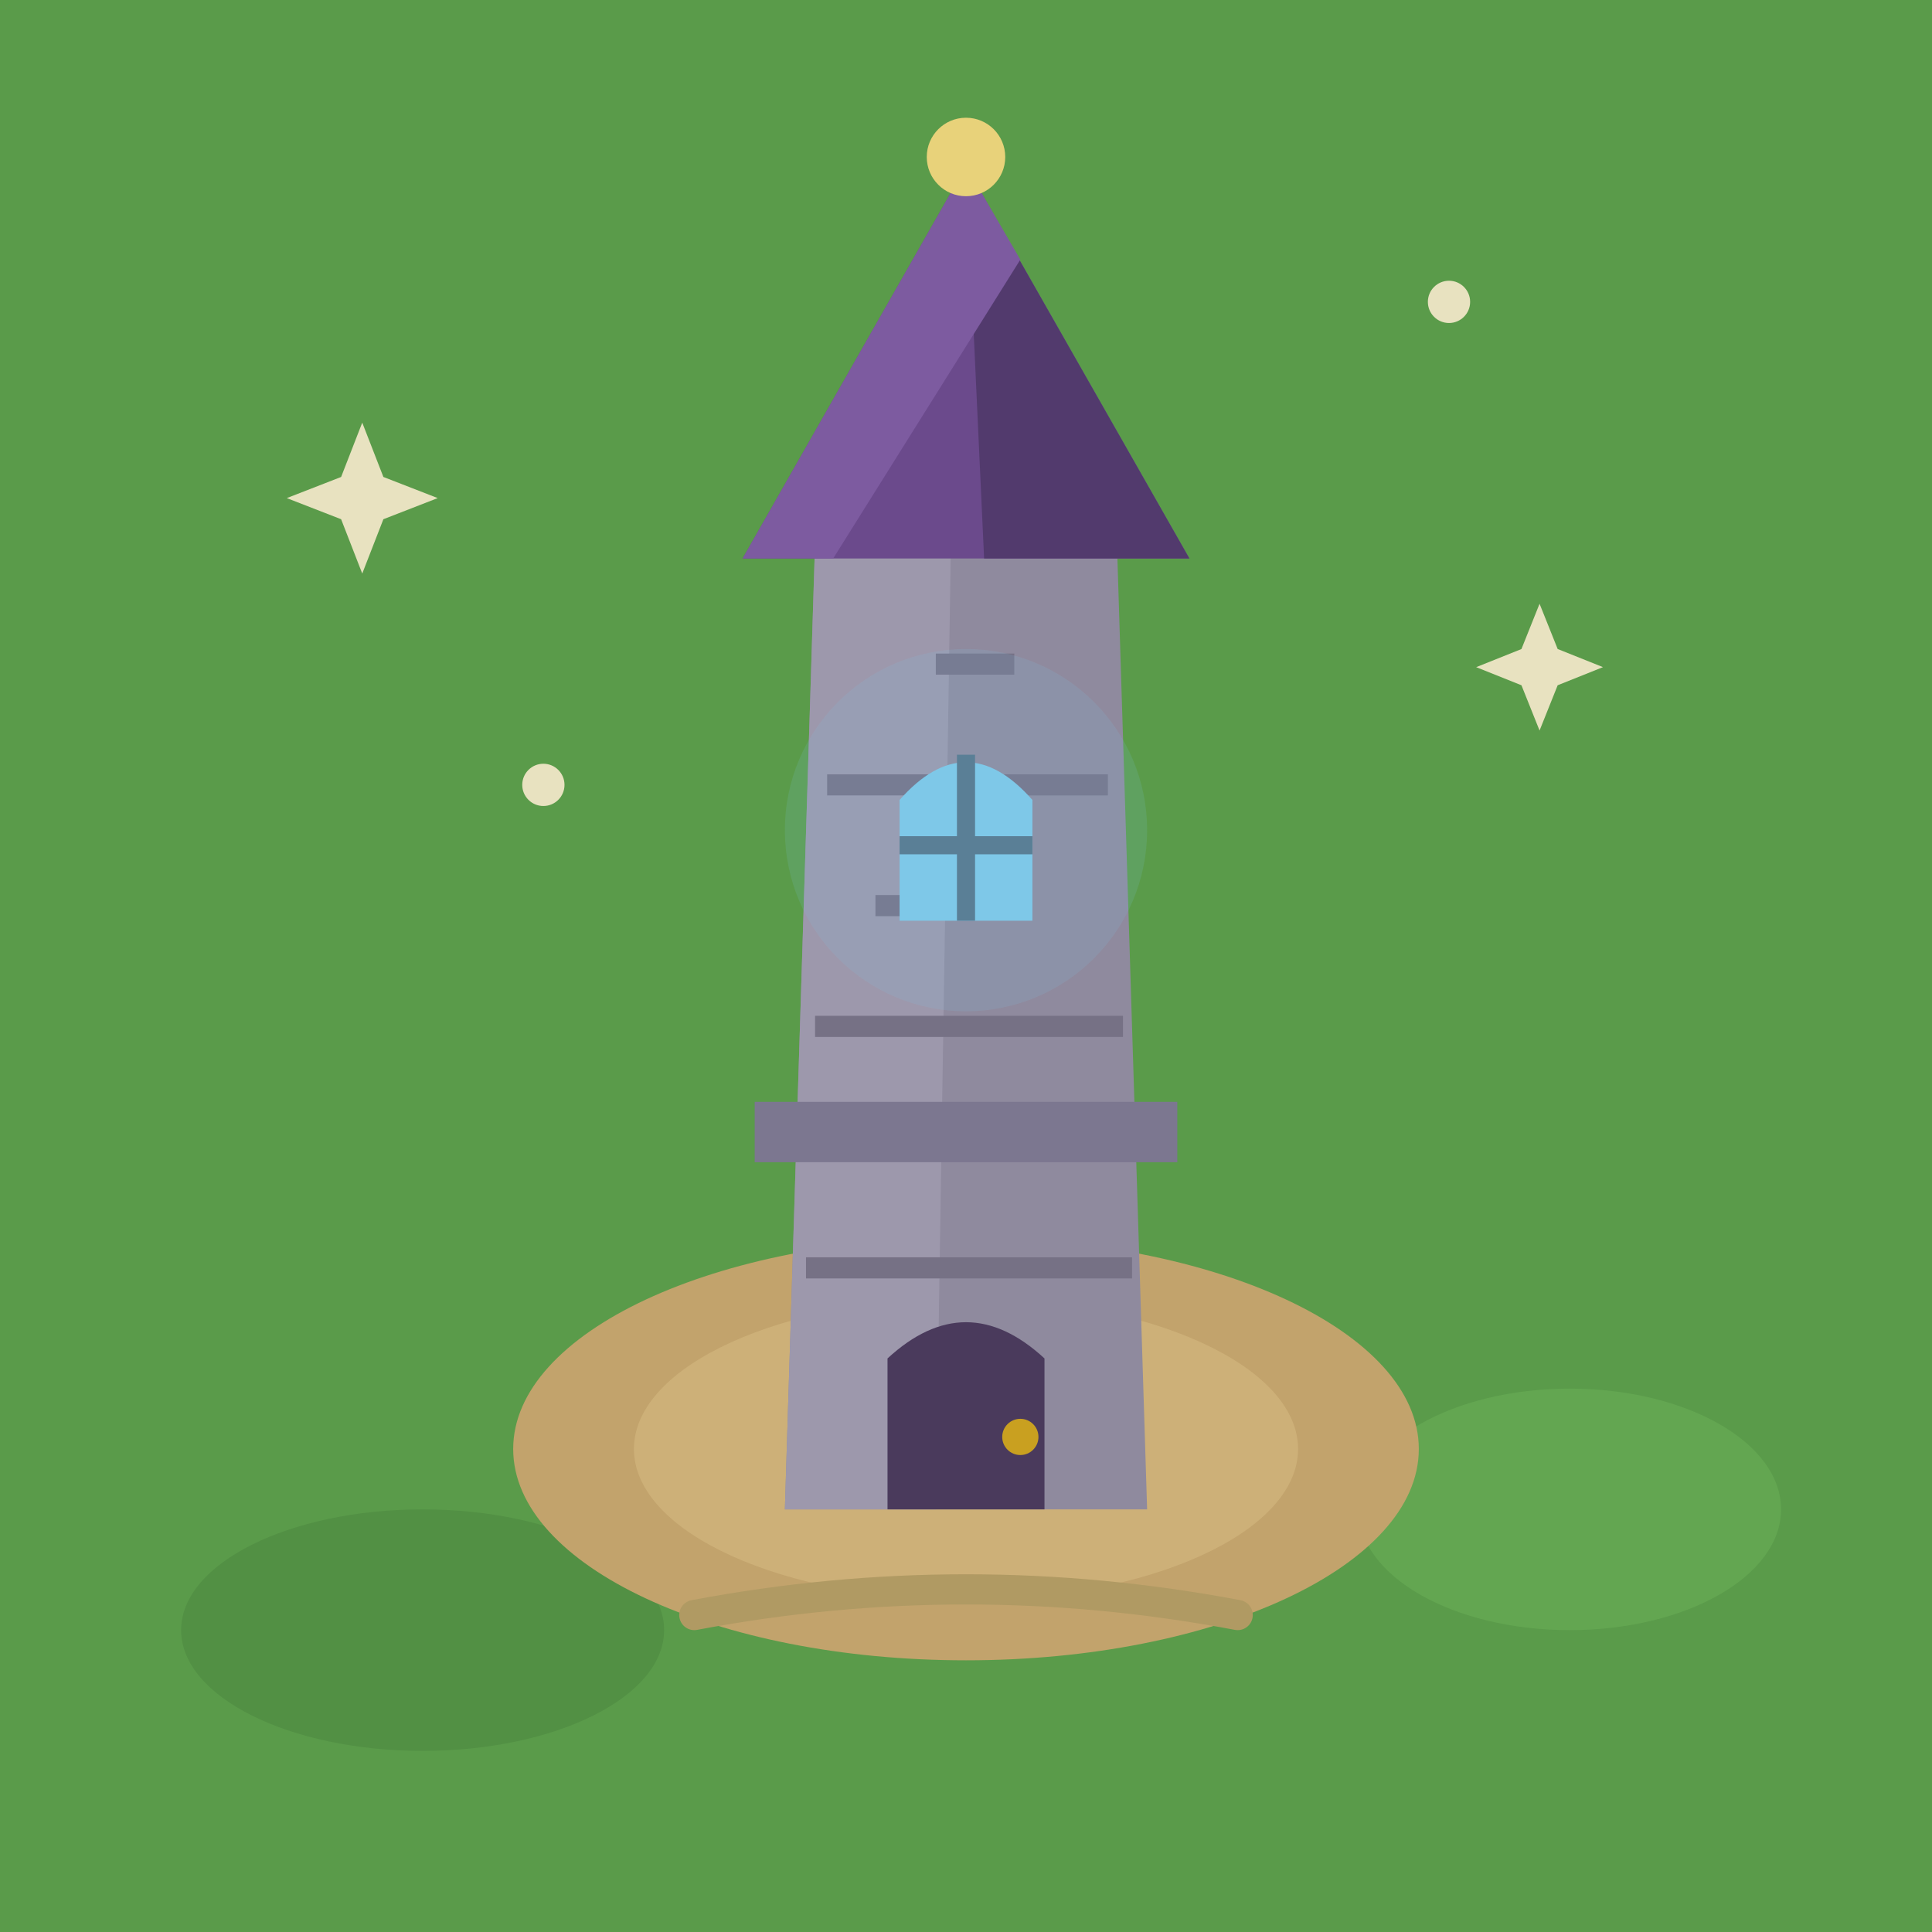
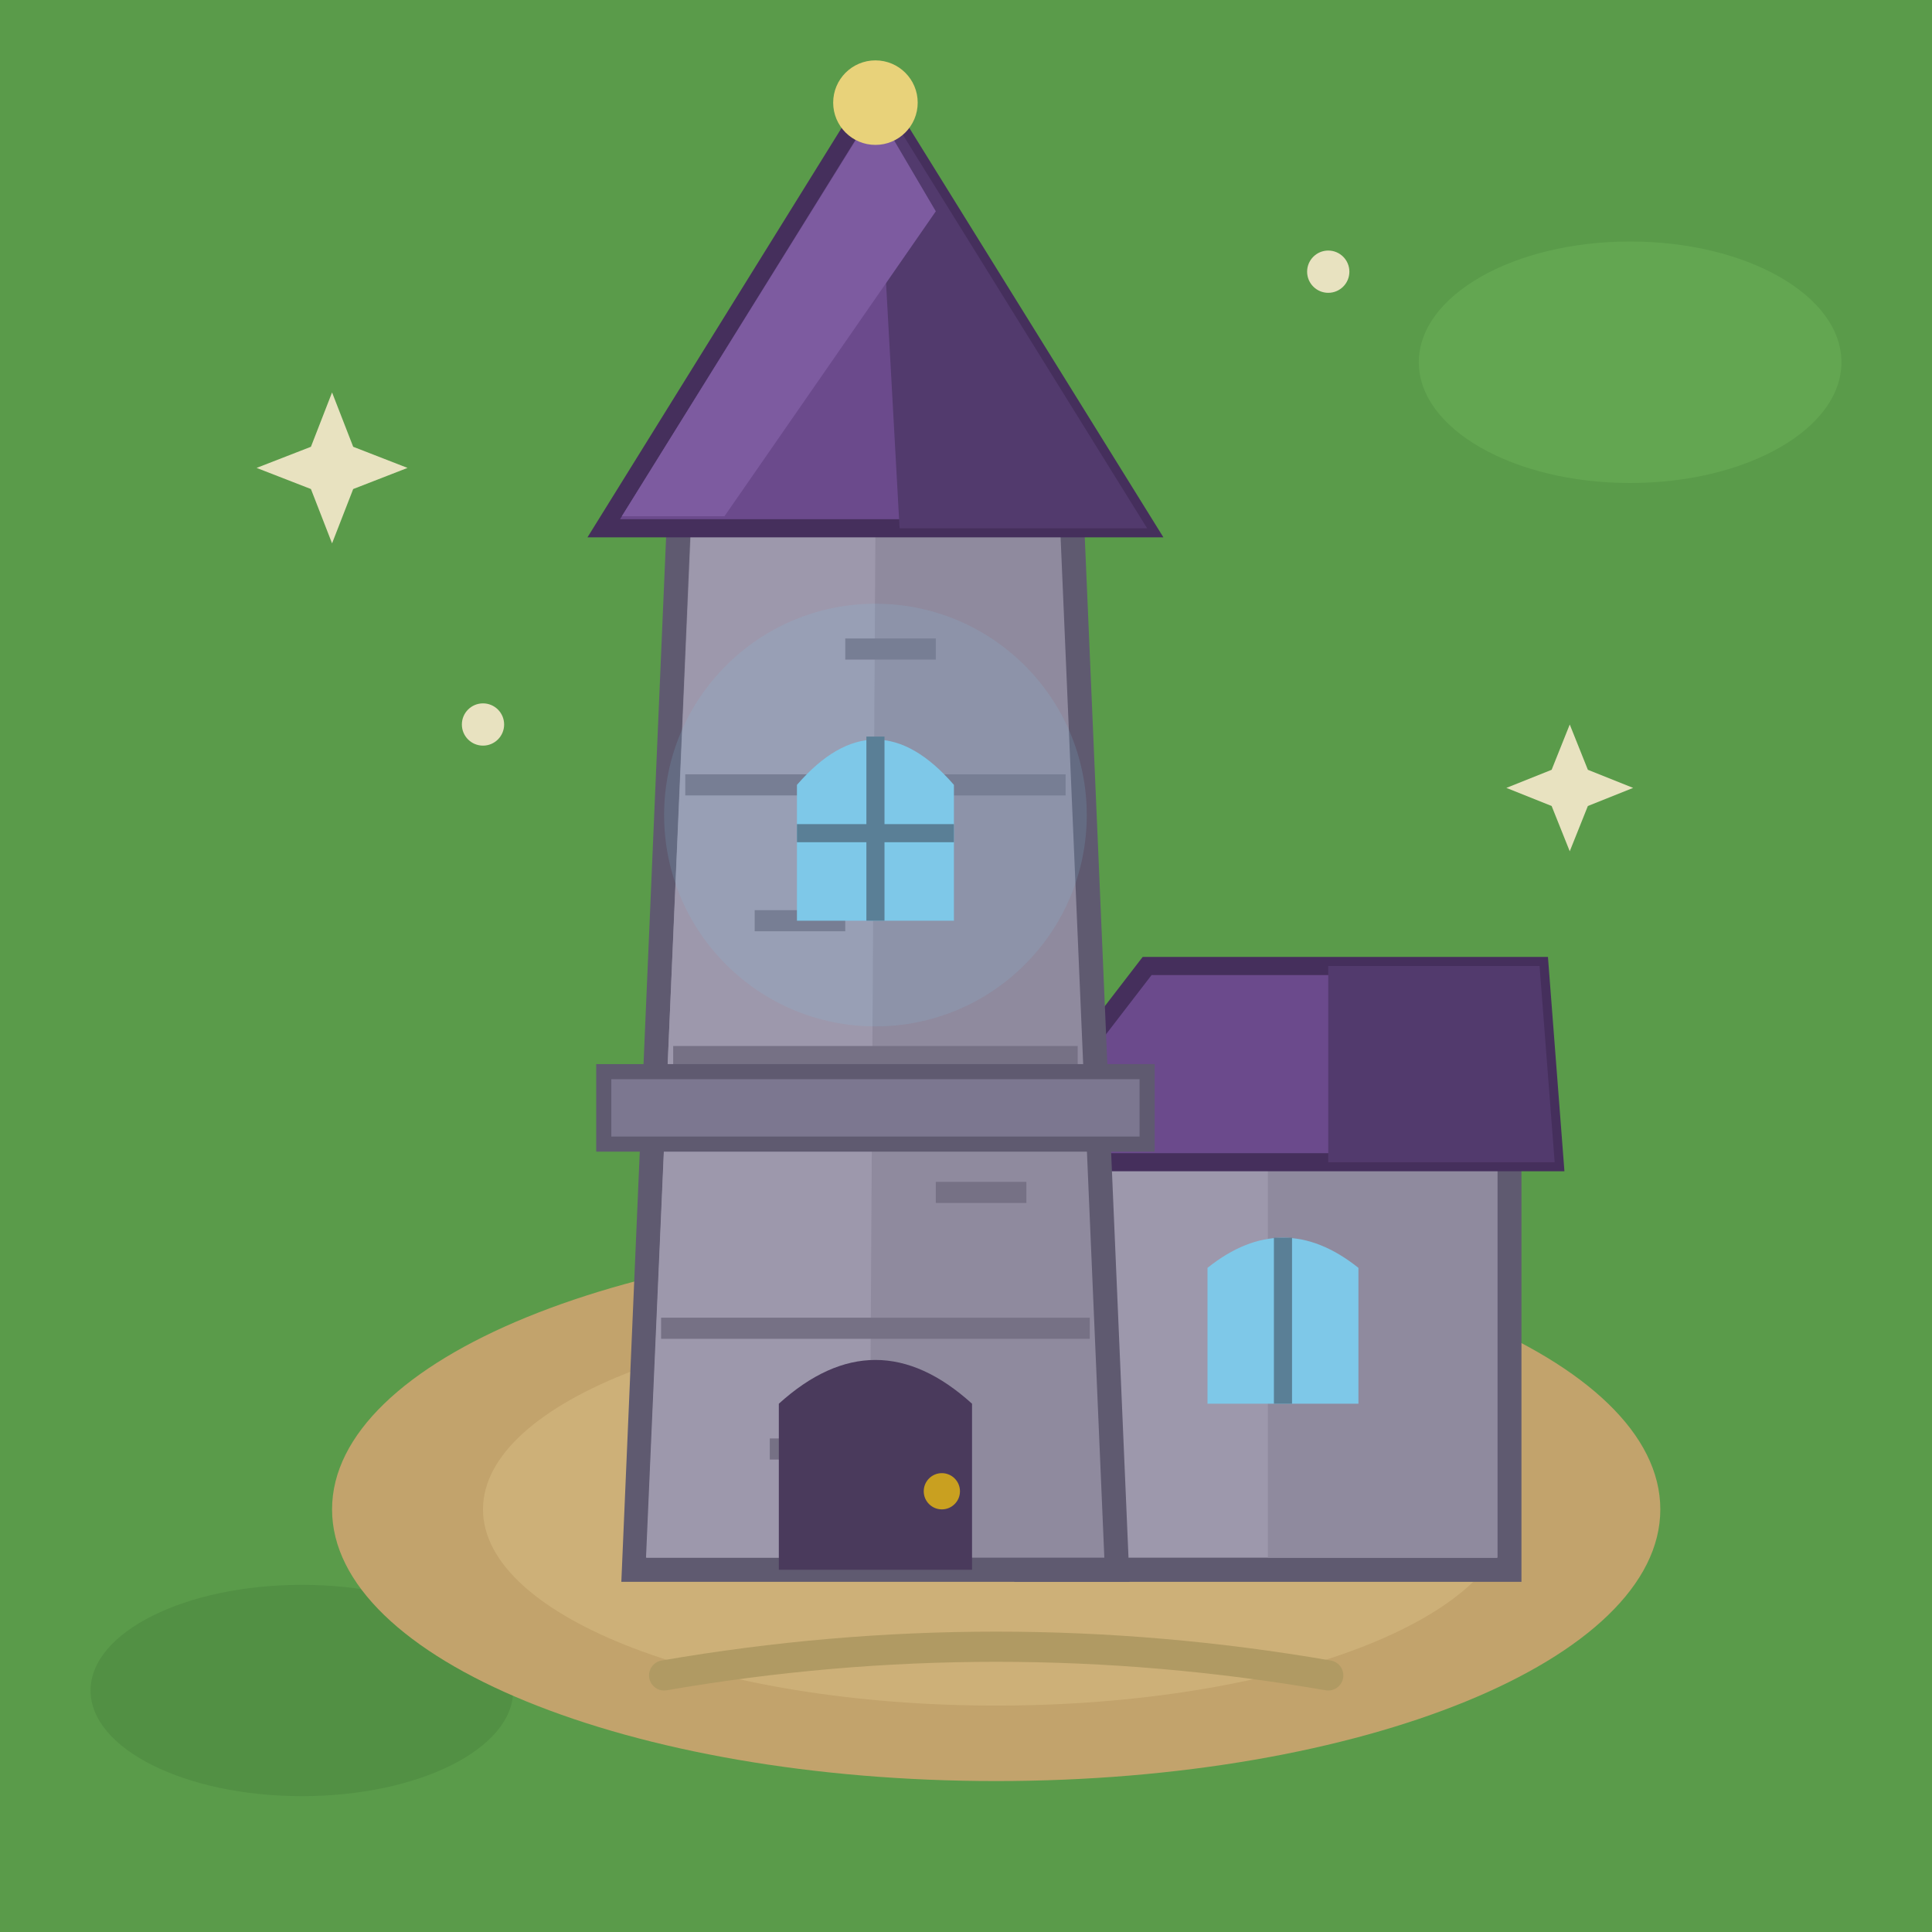
<svg xmlns="http://www.w3.org/2000/svg" viewBox="0 0 64 64">
  <rect width="64" height="64" fill="#5a9b4a" />
-   <ellipse cx="14" cy="54" rx="8" ry="4" fill="#529044" />
-   <ellipse cx="52" cy="50" rx="7" ry="4" fill="#63a651" />
-   <ellipse cx="32" cy="48" rx="15" ry="7" fill="#c2a36c" />
-   <ellipse cx="32" cy="48" rx="11" ry="5" fill="#cdb078" />
+   <ellipse cx="10" cy="56" rx="7" ry="3.5" fill="#529044" />
+   <ellipse cx="54" cy="12" rx="7" ry="4" fill="#63a651" />
+   <ellipse cx="33" cy="50" rx="22" ry="9" fill="#c2a36c" />
+   <ellipse cx="33" cy="50" rx="17" ry="6.5" fill="#cdb078" />
  <g fill="#e8e2c0">
-     <path d="M12 14 l0.7 1.8 1.8 0.7 -1.8 0.7 -0.7 1.8 -0.7 -1.8 -1.8 -0.7 1.8 -0.7 Z" />
-     <path d="M51 20 l0.6 1.5 1.5 0.6 -1.5 0.6 -0.6 1.5 -0.6 -1.5 -1.5 -0.6 1.5 -0.6 Z" />
-     <circle cx="18" cy="26" r="0.7" />
-     <circle cx="48" cy="10" r="0.7" />
+     <path d="M11 13 l0.7 1.8 1.8 0.7 -1.8 0.7 -0.7 1.8 -0.7 -1.8 -1.8 -0.7 1.8 -0.7 Z" />
+     <path d="M52 24 l0.6 1.5 1.5 0.6 -1.5 0.6 -0.6 1.5 -0.6 -1.5 -1.5 -0.6 1.5 -0.6 Z" />
+     <circle cx="16" cy="24" r="0.7" />
+     <circle cx="44" cy="9" r="0.7" />
  </g>
-   <path d="M26 50 L27 18 L37 18 L38 50 Z" fill="#8f8a9e" />
-   <path d="M26 50 L27 18 L31.5 18 L31 50 Z" fill="#9d98ac" />
-   <path d="M27.4 26 L36.7 26 M27 34 L37.2 34 M26.7 42 L37.5 42" stroke="#767185" stroke-width="0.7" fill="none" />
-   <path d="M31 22 h2.6 M29 30 h2.6 M33 38 h2.6 M29.5 46 h2.6" stroke="#767185" stroke-width="0.7" />
-   <path d="M25 36.5 h14 v2 h-14 Z" fill="#7c7790" />
-   <path d="M24.6 18.5 L32 5.5 L39.4 18.5 Z" fill="#6b4a8c" />
-   <path d="M32 5.5 L39.4 18.5 L32.6 18.5 Z" fill="#523a6d" />
-   <path d="M24.6 18.5 L32 5.5 L33.8 8.6 L27.6 18.5 Z" fill="#7d5ba0" />
-   <circle cx="32" cy="5.2" r="1.3" fill="#e8d27a" />
-   <circle cx="32" cy="27.5" r="6" fill="#7ec8e8" opacity="0.14" />
-   <path d="M29.8 30.5 L29.8 26.5 Q32 24 34.2 26.5 L34.2 30.5 Z" fill="#7ec8e8" />
-   <path d="M32 25 V30.5 M29.8 28 H34.2" stroke="#5a7f96" stroke-width="0.6" />
-   <path d="M29.4 50 L29.4 45 Q32 42.6 34.6 45 L34.6 50 Z" fill="#4a3a5c" />
-   <circle cx="33.8" cy="47.6" r="0.6" fill="#c9a020" />
-   <path d="M23 53.5 Q32 51.8 41 53.5" stroke="#b09a63" stroke-width="1" fill="none" stroke-linecap="round" />
+   <rect x="34" y="38" width="16" height="14" fill="#9d98ac" stroke="#5f5a70" stroke-width="0.8" />
+   <rect x="42" y="38.4" width="7.6" height="13.2" fill="#8f8a9e" />
+   <path d="M33 38.5 L38 32 L51 32 L51.5 38.5 Z" fill="#6b4a8c" stroke="#452f5c" stroke-width="0.6" />
+   <path d="M44 32 L51 32 L51.5 38.5 L44 38.5 Z" fill="#523a6d" />
+   <path d="M40 42 L40 46.5 L45 46.5 L45 42 Q42.5 40 40 42 Z" fill="#7ec8e8" />
+   <path d="M42.5 41 V46.5" stroke="#5a7f96" stroke-width="0.6" />
+   <path d="M21 52 L22.5 17 L35.5 17 L37 52 Z" fill="#8f8a9e" stroke="#5f5a70" stroke-width="0.8" />
+   <path d="M21.4 51.6 L22.9 17.4 L29 17.4 L28.8 51.6 Z" fill="#9d98ac" />
+   <path d="M22.7 26 L35.3 26 M22.3 35 L35.7 35 M21.9 44 L36.1 44" stroke="#767185" stroke-width="0.7" fill="none" />
+   <path d="M28 21.5 h3 M25 30.5 h3 M31 39.5 h3 M25.5 48 h3" stroke="#767185" stroke-width="0.7" />
+   <path d="M20 35.5 h18 v2.4 h-18 Z" fill="#7c7790" stroke="#5f5a70" stroke-width="0.5" />
+   <path d="M20 17.5 L29 3 L38 17.5 Z" fill="#6b4a8c" stroke="#452f5c" stroke-width="0.6" />
+   <path d="M29 3 L38 17.5 L29.8 17.5 Z" fill="#523a6d" />
+   <path d="M20.6 17.1 L29 3.6 L31 7 L24 17.1 Z" fill="#7d5ba0" />
+   <circle cx="29" cy="3.4" r="1.4" fill="#e8d27a" />
+   <circle cx="29" cy="27" r="7" fill="#7ec8e8" opacity="0.16" />
+   <path d="M26.4 30.5 L26.4 26 Q29 23 31.6 26 L31.6 30.5 Z" fill="#7ec8e8" />
+   <path d="M29 24.4 V30.5 M26.4 27.6 H31.6" stroke="#5a7f96" stroke-width="0.6" />
+   <path d="M25.8 52 L25.8 46.5 Q29 43.6 32.2 46.5 L32.2 52 Z" fill="#4a3a5c" />
+   <circle cx="31.2" cy="49.4" r="0.6" fill="#c9a020" />
+   <path d="M22 55.5 Q33 53.6 44 55.5" stroke="#b09a63" stroke-width="1" fill="none" stroke-linecap="round" />
</svg>
